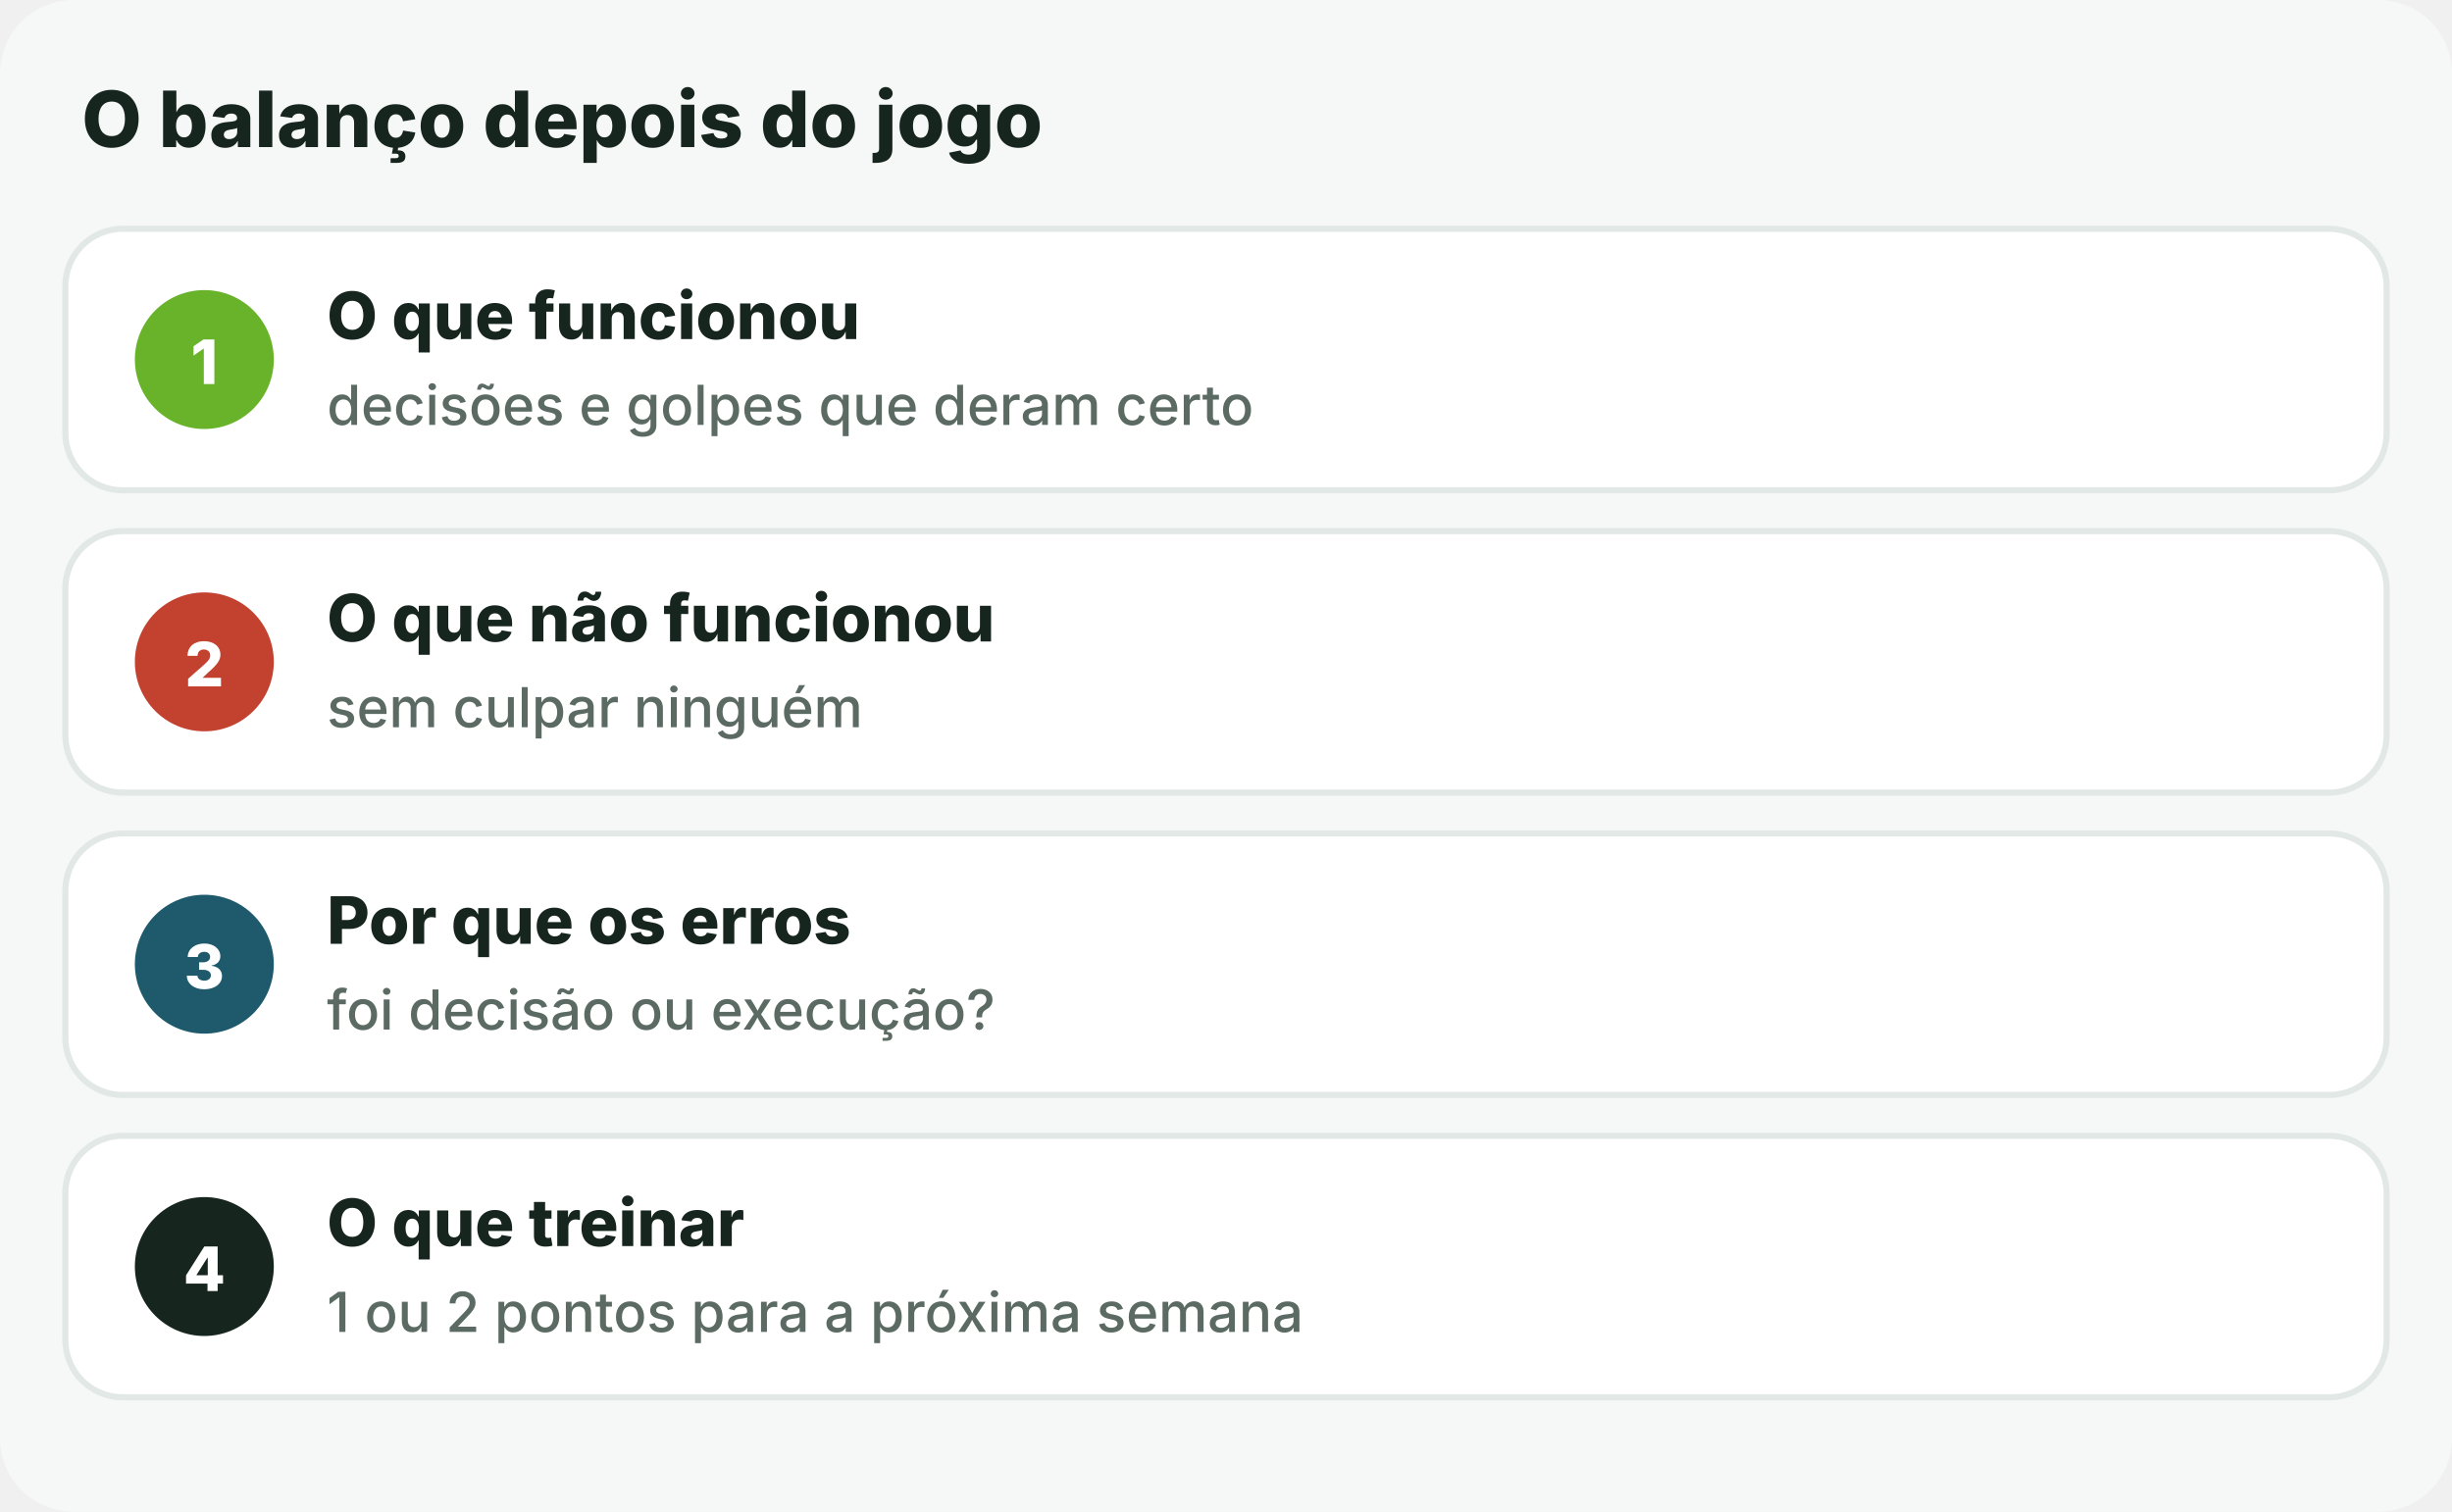
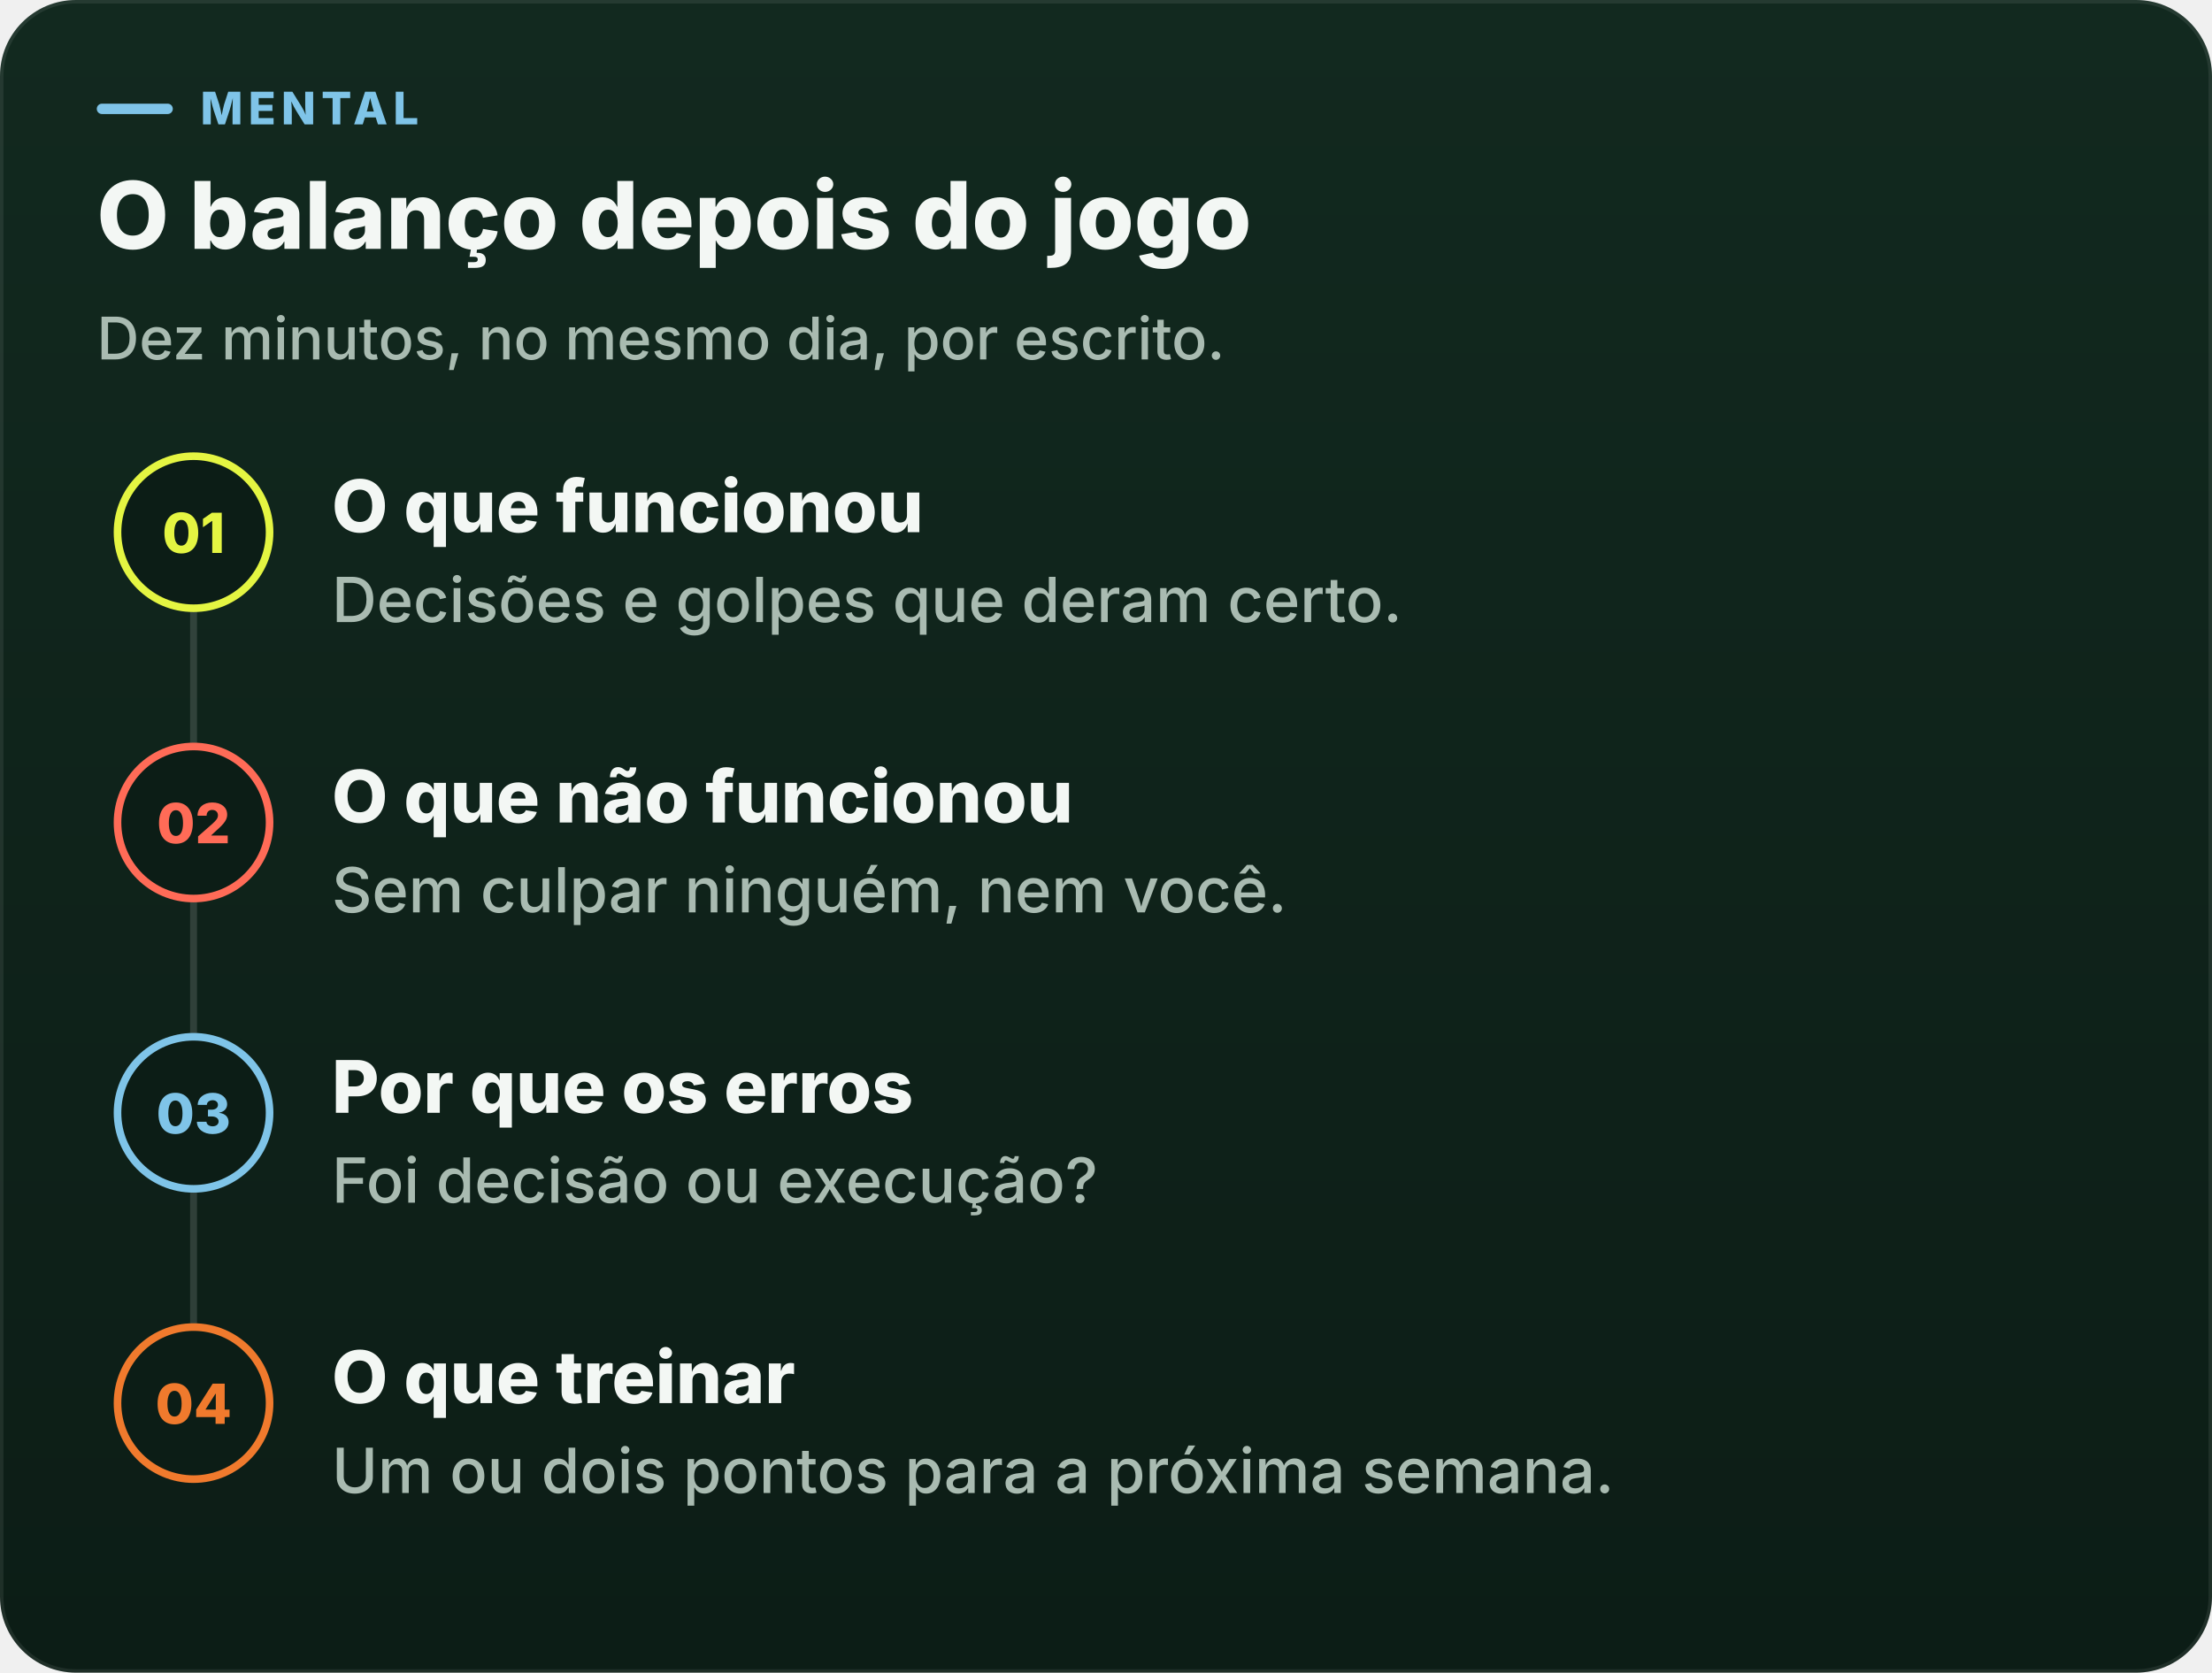
- <svg xmlns="http://www.w3.org/2000/svg" viewBox="0 0 600 370" width="600" height="370" role="img" aria-label="O balanço depois do jogo" font-family="Inter, system-ui, -apple-system, Segoe UI, sans-serif">
+ <svg xmlns="http://www.w3.org/2000/svg" viewBox="0 0 640 484" width="640" height="484" role="img" aria-label="O balanço depois do jogo" font-family="Inter, -apple-system, BlinkMacSystemFont, Segoe UI, Roboto, system-ui, sans-serif">
  <defs>
-     <marker id="seta" viewBox="0 0 10 10" refX="8" refY="5" markerWidth="5" markerHeight="5" orient="auto-start-reverse">
-       <path d="M0 0L10 5L0 10z" fill="context-stroke" />
-     </marker>
+     <linearGradient id="gFundo" x1="0" y1="0" x2="0" y2="1">
+       <stop offset="0" stop-color="#12291F" />
+       <stop offset="1" stop-color="#0C1D16" />
+     </linearGradient>
+     <clipPath id="cCartao">
+       <rect width="640" height="484" rx="22" />
+     </clipPath>
+     <filter id="fBrilho" x="-50%" y="-50%" width="200%" height="200%">
+       <feGaussianBlur stdDeviation="3" />
+     </filter>
  </defs>
-   <rect width="600" height="370" rx="18" fill="#F6F8F7" />
-   <text x="20" y="36" font-size="19" font-weight="800" fill="#17251F">O balanço depois do jogo</text>
-   <rect x="16" y="56" width="568" height="64" rx="14" fill="#fff" stroke="#E2E8E5" stroke-width="1.5" />
-   <circle cx="50" cy="88" r="17" fill="#69B32A" />
-   <text x="50" y="94" font-size="15" font-weight="800" fill="#fff" text-anchor="middle">1</text>
-   <text x="80" y="83" font-size="16" font-weight="800" fill="#17251F">O que funcionou</text>
-   <text x="80" y="104" font-size="13.5" font-weight="500" fill="#5B6B63">decisões e golpes que deram certo</text>
-   <rect x="16" y="130" width="568" height="64" rx="14" fill="#fff" stroke="#E2E8E5" stroke-width="1.5" />
-   <circle cx="50" cy="162" r="17" fill="#C2412F" />
-   <text x="50" y="168" font-size="15" font-weight="800" fill="#fff" text-anchor="middle">2</text>
-   <text x="80" y="157" font-size="16" font-weight="800" fill="#17251F">O que não funcionou</text>
-   <text x="80" y="178" font-size="13.5" font-weight="500" fill="#5B6B63">sem culpar ninguém</text>
-   <rect x="16" y="204" width="568" height="64" rx="14" fill="#fff" stroke="#E2E8E5" stroke-width="1.5" />
-   <circle cx="50" cy="236" r="17" fill="#1E5A6B" />
-   <text x="50" y="242" font-size="15" font-weight="800" fill="#fff" text-anchor="middle">3</text>
-   <text x="80" y="231" font-size="16" font-weight="800" fill="#17251F">Por que os erros</text>
-   <text x="80" y="252" font-size="13.5" font-weight="500" fill="#5B6B63">foi decisão ou execução?</text>
-   <rect x="16" y="278" width="568" height="64" rx="14" fill="#fff" stroke="#E2E8E5" stroke-width="1.5" />
-   <circle cx="50" cy="310" r="17" fill="#17251F" />
-   <text x="50" y="316" font-size="15" font-weight="800" fill="#fff" text-anchor="middle">4</text>
-   <text x="80" y="305" font-size="16" font-weight="800" fill="#17251F">O que treinar</text>
-   <text x="80" y="326" font-size="13.5" font-weight="500" fill="#5B6B63">1 ou 2 pontos para a próxima semana</text>
+   <g clip-path="url(#cCartao)">
+     <rect width="640" height="484" fill="url(#gFundo)" />
+     <rect x="28" y="30" width="22" height="3" rx="1.5" fill="#7FC4E8" />
+     <text x="58" y="36" font-size="13" font-weight="800" fill="#7FC4E8" letter-spacing="1.6">MENTAL</text>
+     <text x="28" y="72" font-size="27" font-weight="800" fill="#F3F7F4">O balanço depois do jogo</text>
+     <text x="28" y="104" font-size="17" font-weight="500" fill="#A9BBB1">Dez minutos, no mesmo dia, por escrito.</text>
+     <line x1="56" y1="176" x2="56" y2="216" stroke="rgba(255,255,255,.14)" stroke-width="2" />
+     <circle cx="56" cy="154" r="22" fill="#0C1D16" stroke="#E4F542" stroke-width="2.2" />
+     <text x="56" y="160" font-size="16" font-weight="800" fill="#E4F542" text-anchor="middle">01</text>
+     <text x="96" y="154" font-size="21" font-weight="800" fill="#F3F7F4">O que funcionou</text>
+     <text x="96" y="180" font-size="18" font-weight="500" fill="#A9BBB1">Decisões e golpes que deram certo.</text>
+     <line x1="56" y1="260" x2="56" y2="300" stroke="rgba(255,255,255,.14)" stroke-width="2" />
+     <circle cx="56" cy="238" r="22" fill="#0C1D16" stroke="#FF6B57" stroke-width="2.2" />
+     <text x="56" y="244" font-size="16" font-weight="800" fill="#FF6B57" text-anchor="middle">02</text>
+     <text x="96" y="238" font-size="21" font-weight="800" fill="#F3F7F4">O que não funcionou</text>
+     <text x="96" y="264" font-size="18" font-weight="500" fill="#A9BBB1">Sem culpar ninguém, nem você.</text>
+     <line x1="56" y1="344" x2="56" y2="384" stroke="rgba(255,255,255,.14)" stroke-width="2" />
+     <circle cx="56" cy="322" r="22" fill="#0C1D16" stroke="#7FC4E8" stroke-width="2.2" />
+     <text x="56" y="328" font-size="16" font-weight="800" fill="#7FC4E8" text-anchor="middle">03</text>
+     <text x="96" y="322" font-size="21" font-weight="800" fill="#F3F7F4">Por que os erros</text>
+     <text x="96" y="348" font-size="18" font-weight="500" fill="#A9BBB1">Foi decisão ou execução?</text>
+     <circle cx="56" cy="406" r="22" fill="#0C1D16" stroke="#F07A2D" stroke-width="2.2" />
+     <text x="56" y="412" font-size="16" font-weight="800" fill="#F07A2D" text-anchor="middle">04</text>
+     <text x="96" y="406" font-size="21" font-weight="800" fill="#F3F7F4">O que treinar</text>
+     <text x="96" y="432" font-size="18" font-weight="500" fill="#A9BBB1">Um ou dois pontos para a próxima semana.</text>
+   </g>
+   <rect x=".5" y=".5" width="639" height="483" rx="21.5" fill="none" stroke="rgba(255,255,255,.08)" />
</svg>
